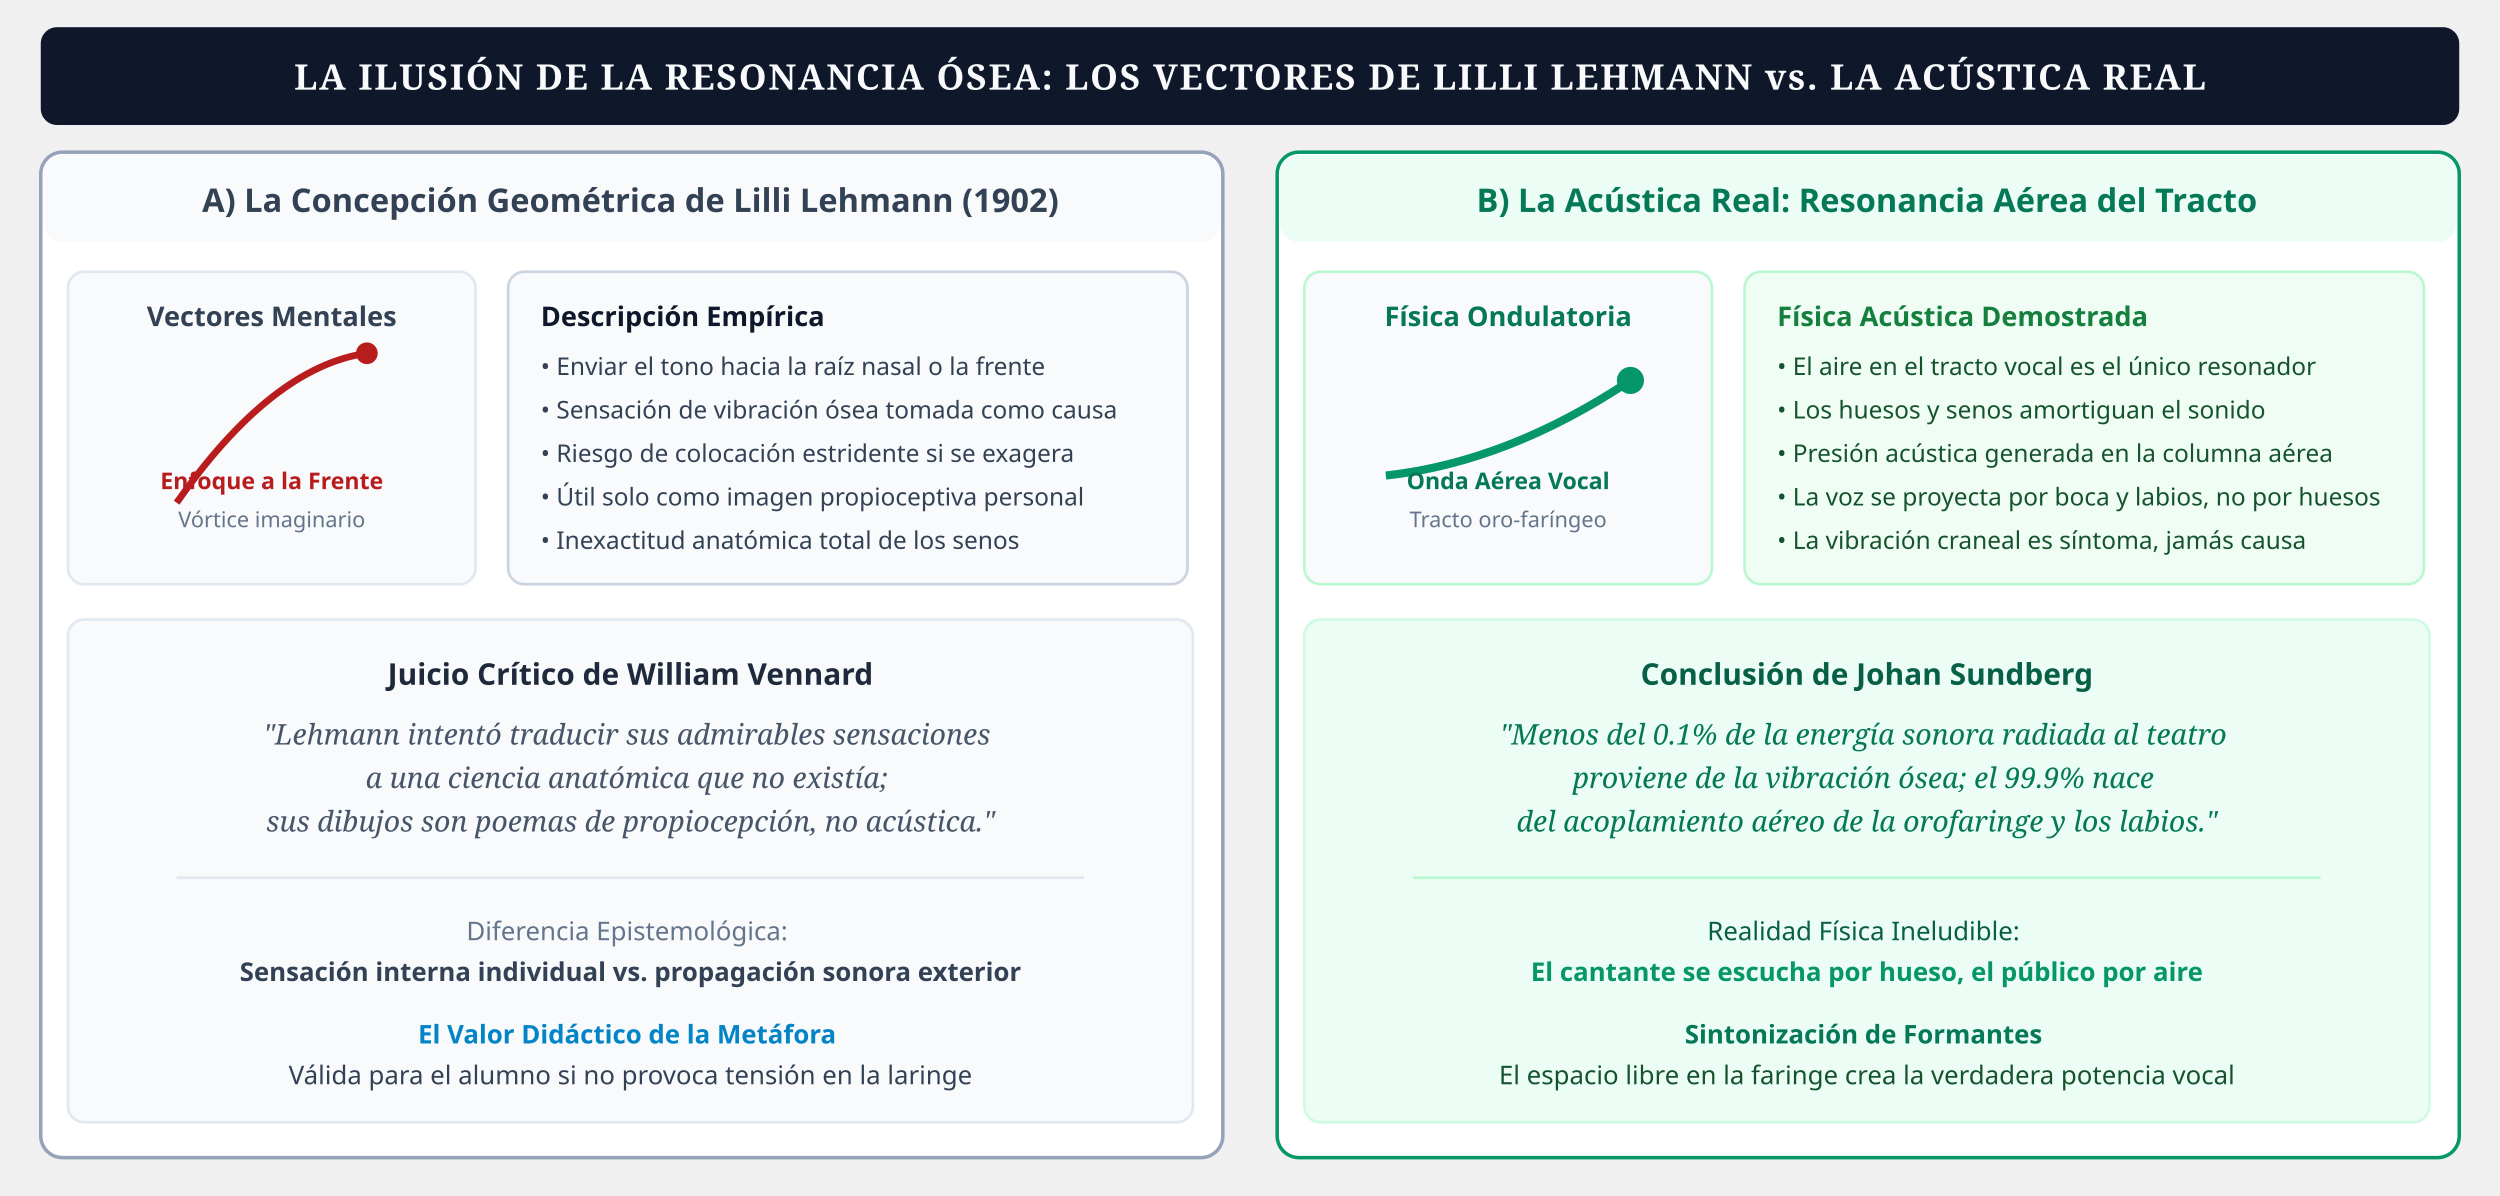
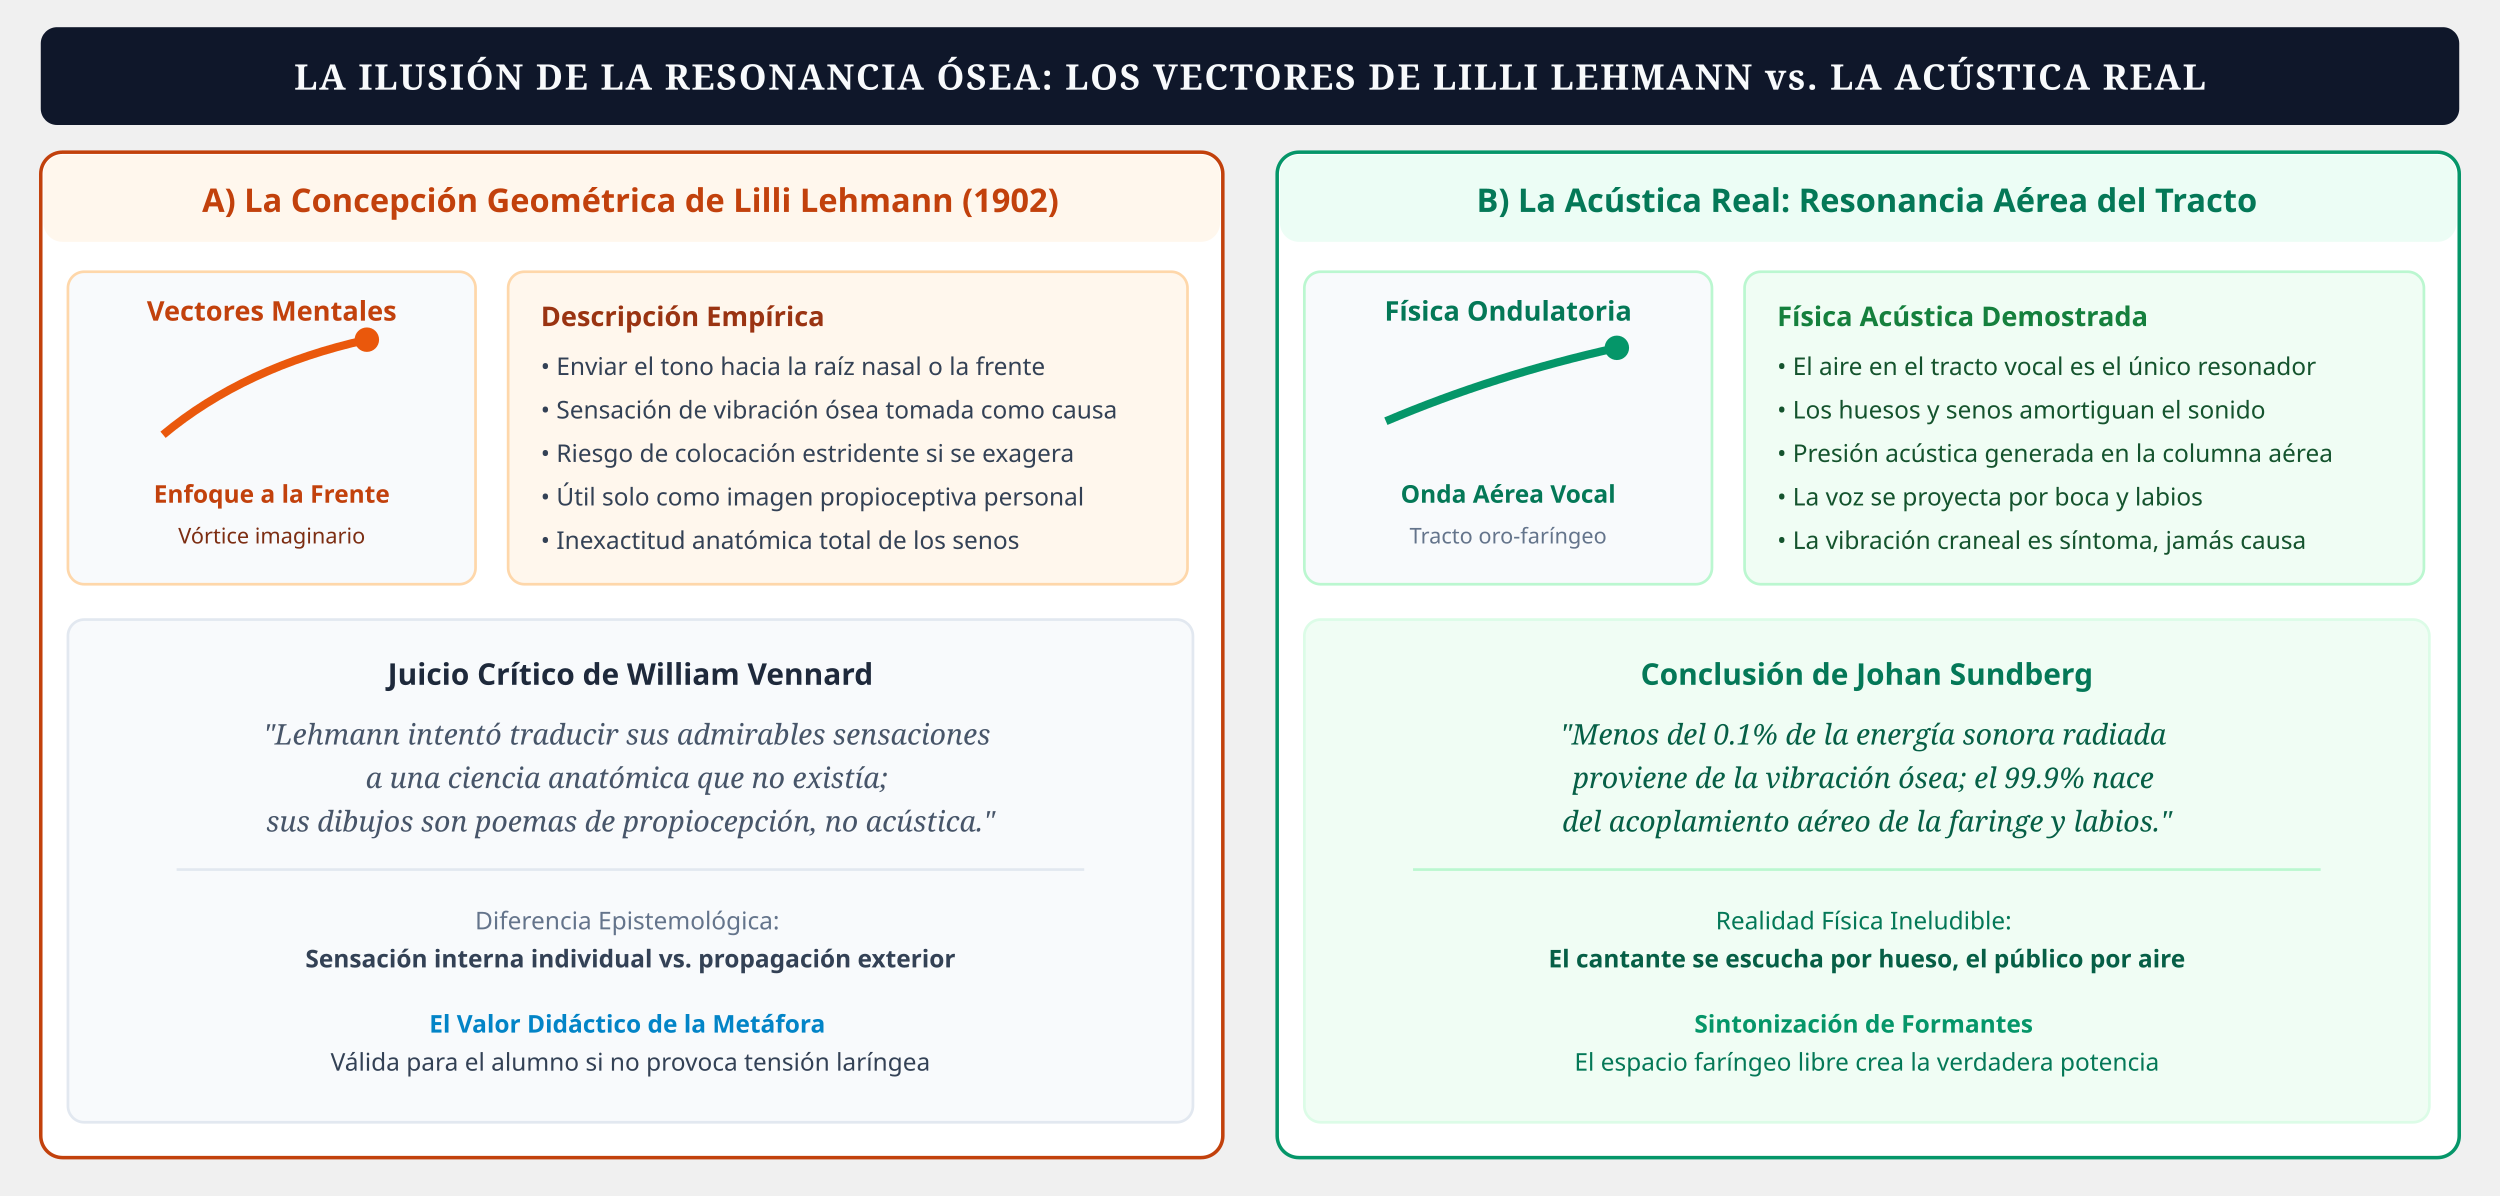
<svg xmlns="http://www.w3.org/2000/svg" viewBox="0 0 920 440" width="100%" height="auto" style="background:#ffffff; border:1px solid #cbd5e1; border-radius:10px; padding:12px; box-shadow: 0 2px 8px rgba(0,0,0,0.05);">
  <rect x="15" y="10" width="890" height="36" rx="6" fill="#0f172a" />
  <text x="460" y="33" text-anchor="middle" font-family="'Cinzel', serif" font-size="13" font-weight="700" fill="#f8fafc" letter-spacing="0.05em">LA ILUSIÓN DE LA RESONANCIA ÓSEA: LOS VECTORES DE LILLI LEHMANN vs. LA ACÚSTICA REAL</text>
-   <rect x="15" y="56" width="435" height="370" rx="8" fill="#ffffff" stroke="#94a3b8" stroke-width="1.3" />
-   <rect x="16" y="57" width="433" height="32" rx="7" fill="#f8fafc" />
-   <text x="232" y="78" text-anchor="middle" font-family="'Plus Jakarta Sans', sans-serif" font-weight="700" font-size="12" fill="#334155">A) La Concepción Geométrica de Lilli Lehmann (1902)</text>
+   <rect x="15" y="56" width="435" height="370" rx="8" fill="#ffffff" stroke="#c2410c" stroke-width="1.3" />
+   <rect x="16" y="57" width="433" height="32" rx="7" fill="#fff7ed" />
+   <text x="232" y="78" text-anchor="middle" font-family="'Plus Jakarta Sans', sans-serif" font-weight="700" font-size="12" fill="#c2410c">A) La Concepción Geométrica de Lilli Lehmann (1902)</text>
  <g transform="translate(25, 100)">
-     <rect x="0" y="0" width="150" height="115" rx="6" fill="#f8fafc" stroke="#e2e8f0" />
-     <text x="75" y="20" text-anchor="middle" font-family="'Plus Jakarta Sans', sans-serif" font-size="10" font-weight="700" fill="#334155">Vectores Mentales</text>
-     <path d="M 40 85 Q 75 35 110 30" stroke="#b91c1c" stroke-width="2.5" fill="none" />
-     <circle cx="110" cy="30" r="4" fill="#b91c1c" />
-     <text x="75" y="80" text-anchor="middle" font-family="'Plus Jakarta Sans', sans-serif" font-size="8.5" font-weight="600" fill="#b91c1c">Enfoque a la Frente</text>
-     <text x="75" y="94" text-anchor="middle" font-family="'Plus Jakarta Sans', sans-serif" font-size="8" fill="#64748b">Vórtice imaginario</text>
-     <rect x="162" y="0" width="250" height="115" rx="6" fill="#f8fafc" stroke="#cbd5e1" />
-     <text x="174" y="20" font-family="'Plus Jakarta Sans', sans-serif" font-size="10" font-weight="700" fill="#0f172a">Descripción Empírica</text>
+     <rect x="0" y="0" width="150" height="115" rx="6" fill="#f8fafc" stroke="#fed7aa" />
+     <text x="75" y="18" text-anchor="middle" font-family="'Plus Jakarta Sans', sans-serif" font-size="10" font-weight="700" fill="#c2410c">Vectores Mentales</text>
+     <path d="M 35 60 Q 65 35 110 25" stroke="#ea580c" stroke-width="3" fill="none" />
+     <circle cx="110" cy="25" r="4.5" fill="#ea580c" />
+     <text x="75" y="85" text-anchor="middle" font-family="'Plus Jakarta Sans', sans-serif" font-size="9" font-weight="700" fill="#c2410c">Enfoque a la Frente</text>
+     <text x="75" y="100" text-anchor="middle" font-family="'Plus Jakarta Sans', sans-serif" font-size="8" fill="#7c2d12">Vórtice imaginario</text>
+     <rect x="162" y="0" width="250" height="115" rx="6" fill="#fff7ed" stroke="#fed7aa" />
+     <text x="174" y="20" font-family="'Plus Jakarta Sans', sans-serif" font-size="10" font-weight="700" fill="#9a3412">Descripción Empírica</text>
    <text x="174" y="38" font-family="'Plus Jakarta Sans', sans-serif" font-size="9" fill="#334155">• Enviar el tono hacia la raíz nasal o la frente</text>
    <text x="174" y="54" font-family="'Plus Jakarta Sans', sans-serif" font-size="9" fill="#334155">• Sensación de vibración ósea tomada como causa</text>
    <text x="174" y="70" font-family="'Plus Jakarta Sans', sans-serif" font-size="9" fill="#334155">• Riesgo de colocación estridente si se exagera</text>
    <text x="174" y="86" font-family="'Plus Jakarta Sans', sans-serif" font-size="9" fill="#334155">• Útil solo como imagen propioceptiva personal</text>
    <text x="174" y="102" font-family="'Plus Jakarta Sans', sans-serif" font-size="9" fill="#334155">• Inexactitud anatómica total de los senos</text>
  </g>
  <g transform="translate(25, 228)">
    <rect x="0" y="0" width="414" height="185" rx="6" fill="#f8fafc" stroke="#e2e8f0" />
    <text x="207" y="24" text-anchor="middle" font-family="'Plus Jakarta Sans', sans-serif" font-size="11" font-weight="700" fill="#1e293b">Juicio Crítico de William Vennard</text>
    <text x="207" y="46" text-anchor="middle" font-family="'Newsreader', serif" font-style="italic" font-size="10.5" fill="#475569">
      <tspan x="207" dy="0">"Lehmann intentó traducir sus admirables sensaciones</tspan>
      <tspan x="207" dy="16">a una ciencia anatómica que no existía;</tspan>
      <tspan x="207" dy="16">sus dibujos son poemas de propiocepción, no acústica."</tspan>
    </text>
-     <line x1="40" y1="95" x2="374" y2="95" stroke="#e2e8f0" stroke-width="1" />
-     <text x="207" y="118" text-anchor="middle" font-family="'Plus Jakarta Sans', sans-serif" font-size="9.5" fill="#64748b">
+     <line x1="40" y1="92" x2="374" y2="92" stroke="#e2e8f0" stroke-width="1" />
+     <text x="207" y="114" text-anchor="middle" font-family="'Plus Jakarta Sans', sans-serif" font-size="9" fill="#64748b">
      <tspan x="207" dy="0">Diferencia Epistemológica:</tspan>
-       <tspan x="207" dy="15" font-weight="600" fill="#334155">Sensación interna individual vs. propagación sonora exterior</tspan>
+       <tspan x="207" dy="14" font-weight="600" fill="#334155">Sensación interna individual vs. propagación exterior</tspan>
    </text>
-     <text x="207" y="156" text-anchor="middle" font-family="'Plus Jakarta Sans', sans-serif" font-size="9.5" font-weight="700" fill="#0284c7">
+     <text x="207" y="152" text-anchor="middle" font-family="'Plus Jakarta Sans', sans-serif" font-size="9" font-weight="700" fill="#0284c7">
      <tspan x="207" dy="0">El Valor Didáctico de la Metáfora</tspan>
-       <tspan x="207" dy="15" font-weight="500" fill="#334155">Válida para el alumno si no provoca tensión en la laringe</tspan>
+       <tspan x="207" dy="14" font-weight="500" fill="#334155">Válida para el alumno si no provoca tensión laríngea</tspan>
    </text>
  </g>
  <rect x="470" y="56" width="435" height="370" rx="8" fill="#ffffff" stroke="#059669" stroke-width="1.3" />
  <rect x="471" y="57" width="433" height="32" rx="7" fill="#ecfdf5" />
  <text x="687" y="78" text-anchor="middle" font-family="'Plus Jakarta Sans', sans-serif" font-weight="700" font-size="12" fill="#047857">B) La Acústica Real: Resonancia Aérea del Tracto</text>
  <g transform="translate(480, 100)">
    <rect x="0" y="0" width="150" height="115" rx="6" fill="#f8fafc" stroke="#bbf7d0" />
-     <text x="75" y="20" text-anchor="middle" font-family="'Plus Jakarta Sans', sans-serif" font-size="10" font-weight="700" fill="#047857">Física Ondulatoria</text>
-     <path d="M 30 75 Q 75 70 120 40" stroke="#059669" stroke-width="3" fill="none" />
-     <circle cx="120" cy="40" r="5" fill="#059669" />
-     <text x="75" y="80" text-anchor="middle" font-family="'Plus Jakarta Sans', sans-serif" font-size="8.5" font-weight="600" fill="#047857">Onda Aérea Vocal</text>
-     <text x="75" y="94" text-anchor="middle" font-family="'Plus Jakarta Sans', sans-serif" font-size="8" fill="#64748b">Tracto oro-faríngeo</text>
+     <text x="75" y="18" text-anchor="middle" font-family="'Plus Jakarta Sans', sans-serif" font-size="10" font-weight="700" fill="#047857">Física Ondulatoria</text>
+     <path d="M 30 55 Q 70 38 115 28" stroke="#059669" stroke-width="3" fill="none" />
+     <circle cx="115" cy="28" r="4.5" fill="#059669" />
+     <text x="75" y="85" text-anchor="middle" font-family="'Plus Jakarta Sans', sans-serif" font-size="9" font-weight="700" fill="#047857">Onda Aérea Vocal</text>
+     <text x="75" y="100" text-anchor="middle" font-family="'Plus Jakarta Sans', sans-serif" font-size="8" fill="#64748b">Tracto oro-faríngeo</text>
    <rect x="162" y="0" width="250" height="115" rx="6" fill="#f0fdf4" stroke="#bbf7d0" />
    <text x="174" y="20" font-family="'Plus Jakarta Sans', sans-serif" font-size="10" font-weight="700" fill="#15803d">Física Acústica Demostrada</text>
    <text x="174" y="38" font-family="'Plus Jakarta Sans', sans-serif" font-size="9" fill="#14532d">• El aire en el tracto vocal es el único resonador</text>
    <text x="174" y="54" font-family="'Plus Jakarta Sans', sans-serif" font-size="9" fill="#14532d">• Los huesos y senos amortiguan el sonido</text>
    <text x="174" y="70" font-family="'Plus Jakarta Sans', sans-serif" font-size="9" fill="#14532d">• Presión acústica generada en la columna aérea</text>
-     <text x="174" y="86" font-family="'Plus Jakarta Sans', sans-serif" font-size="9" fill="#14532d">• La voz se proyecta por boca y labios, no por huesos</text>
+     <text x="174" y="86" font-family="'Plus Jakarta Sans', sans-serif" font-size="9" fill="#14532d">• La voz se proyecta por boca y labios</text>
    <text x="174" y="102" font-family="'Plus Jakarta Sans', sans-serif" font-size="9" fill="#14532d">• La vibración craneal es síntoma, jamás causa</text>
  </g>
  <g transform="translate(480, 228)">
-     <rect x="0" y="0" width="414" height="185" rx="6" fill="#ecfdf5" stroke="#d1fae5" />
-     <text x="207" y="24" text-anchor="middle" font-family="'Plus Jakarta Sans', sans-serif" font-size="11" font-weight="700" fill="#065f46">Conclusión de Johan Sundberg</text>
-     <text x="207" y="46" text-anchor="middle" font-family="'Newsreader', serif" font-style="italic" font-size="10.5" fill="#047857">
-       <tspan x="207" dy="0">"Menos del 0.1% de la energía sonora radiada al teatro</tspan>
+     <rect x="0" y="0" width="414" height="185" rx="6" fill="#f0fdf4" stroke="#dcfce7" />
+     <text x="207" y="24" text-anchor="middle" font-family="'Plus Jakarta Sans', sans-serif" font-size="11" font-weight="700" fill="#047857">Conclusión de Johan Sundberg</text>
+     <text x="207" y="46" text-anchor="middle" font-family="'Newsreader', serif" font-style="italic" font-size="10.5" fill="#065f46">
+       <tspan x="207" dy="0">"Menos del 0.1% de la energía sonora radiada</tspan>
      <tspan x="207" dy="16">proviene de la vibración ósea; el 99.9% nace</tspan>
-       <tspan x="207" dy="16">del acoplamiento aéreo de la orofaringe y los labios."</tspan>
+       <tspan x="207" dy="16">del acoplamiento aéreo de la faringe y labios."</tspan>
    </text>
-     <line x1="40" y1="95" x2="374" y2="95" stroke="#bbf7d0" stroke-width="1" />
-     <text x="207" y="118" text-anchor="middle" font-family="'Plus Jakarta Sans', sans-serif" font-size="9.5" fill="#065f46">
+     <line x1="40" y1="92" x2="374" y2="92" stroke="#bbf7d0" stroke-width="1" />
+     <text x="207" y="114" text-anchor="middle" font-family="'Plus Jakarta Sans', sans-serif" font-size="9" fill="#047857">
      <tspan x="207" dy="0">Realidad Física Ineludible:</tspan>
-       <tspan x="207" dy="15" font-weight="600" fill="#059669">El cantante se escucha por hueso, el público por aire</tspan>
+       <tspan x="207" dy="14" font-weight="600" fill="#065f46">El cantante se escucha por hueso, el público por aire</tspan>
    </text>
-     <text x="207" y="156" text-anchor="middle" font-family="'Plus Jakarta Sans', sans-serif" font-size="9.5" font-weight="700" fill="#047857">
+     <text x="207" y="152" text-anchor="middle" font-family="'Plus Jakarta Sans', sans-serif" font-size="9" font-weight="700" fill="#059669">
      <tspan x="207" dy="0">Sintonización de Formantes</tspan>
-       <tspan x="207" dy="15" font-weight="500" fill="#14532d">El espacio libre en la faringe crea la verdadera potencia vocal</tspan>
+       <tspan x="207" dy="14" font-weight="500" fill="#047857">El espacio faríngeo libre crea la verdadera potencia</tspan>
    </text>
  </g>
</svg>
